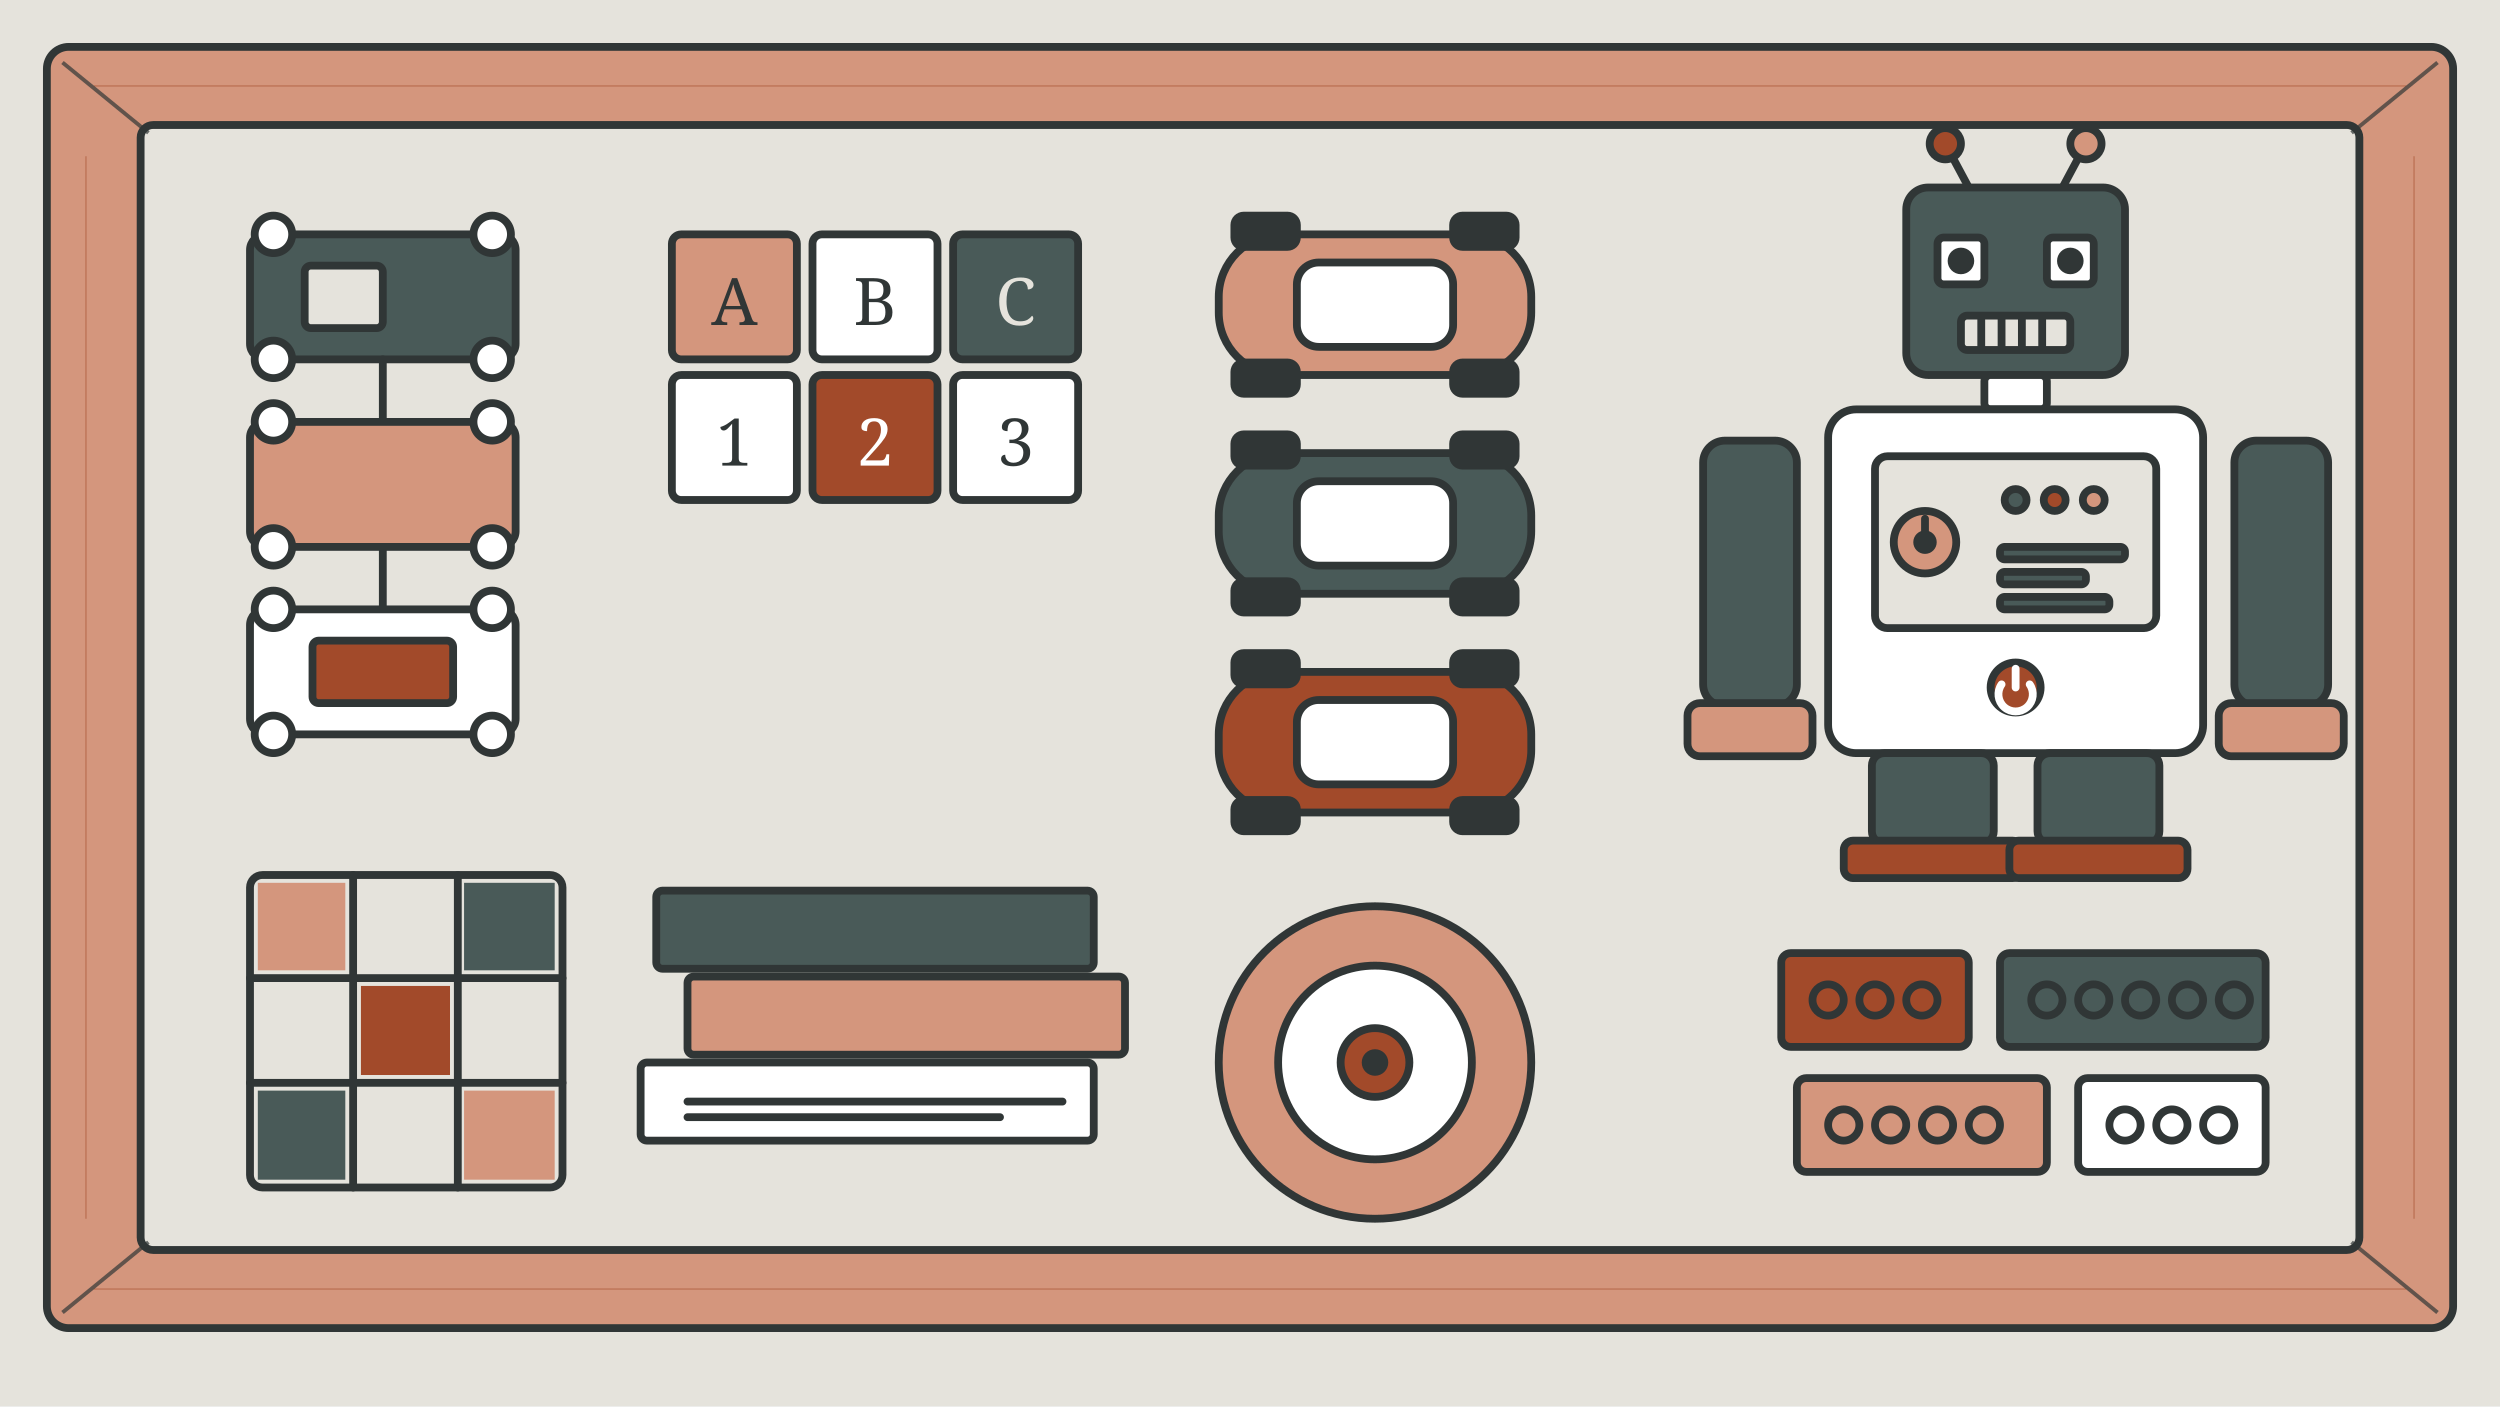
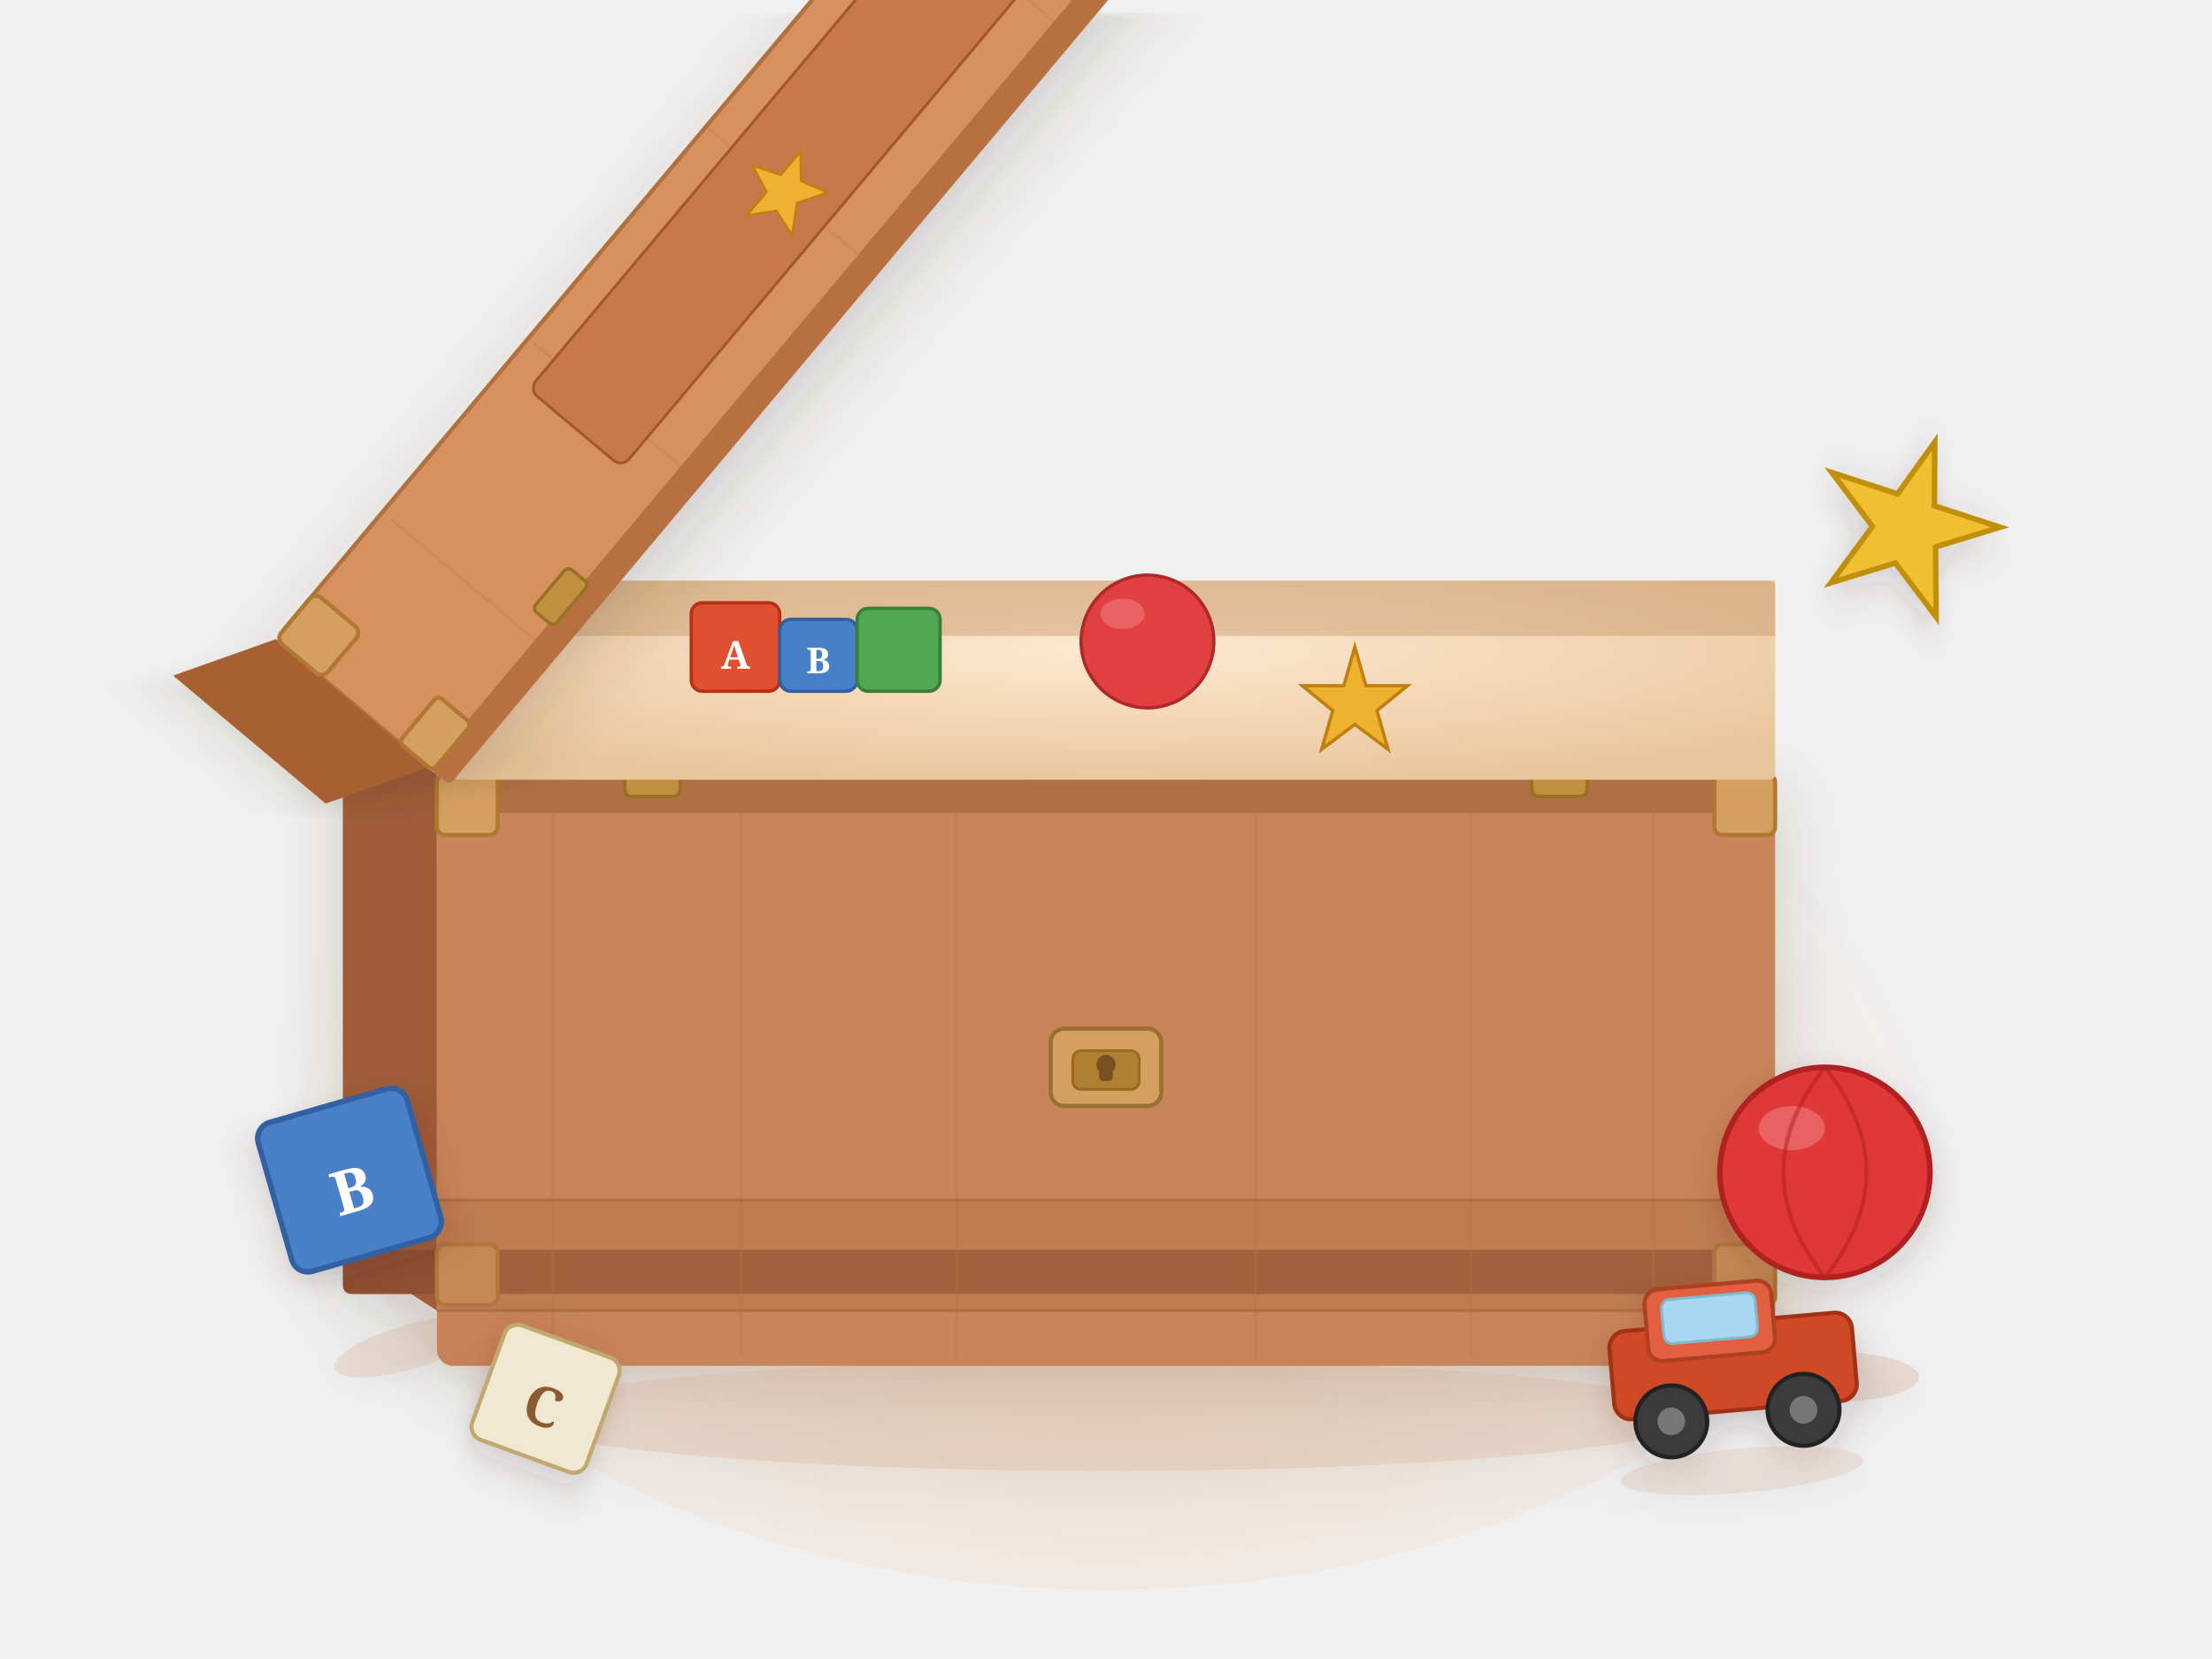
- <svg xmlns="http://www.w3.org/2000/svg" viewBox="0 0 1600 900" role="img" aria-label="A top-down knolling flat-lay of toys on cream paper: a small train, alphabet blocks, three toy cars, a teddy bear, a Rubik's cube, a stack of books, a spinning top, and a small cluster of building bricks.">
-   <rect width="1600" height="900" fill="#e5e3dc" />
-   <g>
-     <g stroke="#303636" stroke-width="5" stroke-linejoin="round">
-       <rect x="30" y="30" width="1540" height="820" rx="14" fill="#d4967d" />
-       <rect x="90" y="80" width="1420" height="720" rx="8" fill="#e5e3dc" />
+ <svg xmlns="http://www.w3.org/2000/svg" viewBox="0 0 800 600" role="img" aria-label="A wooden toy chest being opened, lid propped up, with colourful toys — a red ball, building blocks, a star, and a small car — tumbling out of the warm glow inside.">
+   <defs>
+     <radialGradient id="glow" cx="50%" cy="65%" r="52%">
+       <stop offset="0%" stop-color="#f2c9a8" stop-opacity="0.55" />
+       <stop offset="100%" stop-color="#f2c9a8" stop-opacity="0" />
+     </radialGradient>
+     <radialGradient id="innerGlow" cx="50%" cy="35%" r="70%">
+       <stop offset="0%" stop-color="#fde8d0" stop-opacity="1" />
+       <stop offset="100%" stop-color="#e8c59a" stop-opacity="1" />
+     </radialGradient>
+     <filter id="sh" x="-25%" y="-15%" width="150%" height="150%">
+       <feDropShadow dx="0" dy="7" stdDeviation="12" flood-color="#4a3220" flood-opacity="0.20" />
+     </filter>
+     <filter id="shSm" x="-30%" y="-20%" width="160%" height="160%">
+       <feDropShadow dx="0" dy="4" stdDeviation="6" flood-color="#4a3220" flood-opacity="0.18" />
+     </filter>
+   </defs>
+   <ellipse cx="400" cy="370" rx="300" ry="205" fill="url(#glow)" />
+   <g filter="url(#sh)">
+     <ellipse cx="400" cy="512" rx="215" ry="20" fill="#c49070" opacity="0.22" />
+     <rect x="158" y="288" width="484" height="206" rx="6" fill="#c8845a" />
+     <rect x="158" y="280" width="484" height="14" rx="3" fill="#b07044" />
+     <polygon points="158,280 124,258 124,452 158,474" fill="#a05c38" />
+     <rect x="124" y="452" width="518" height="16" rx="3" fill="#8f5030" />
+     <g stroke="#b07244" stroke-width="1.1" opacity="0.32" fill="none">
+       <line x1="200" y1="294" x2="200" y2="488" />
+       <line x1="268" y1="292" x2="268" y2="490" />
+       <line x1="346" y1="290" x2="346" y2="492" />
+       <line x1="454" y1="290" x2="454" y2="492" />
+       <line x1="532" y1="292" x2="532" y2="490" />
+       <line x1="598" y1="294" x2="598" y2="488" />
    </g>
-     <g stroke="#a24a2a" stroke-width="1.2" opacity="0.35" fill="none">
-       <line x1="60" y1="55" x2="1540" y2="55" />
-       <line x1="60" y1="825" x2="1540" y2="825" />
-       <line x1="55" y1="100" x2="55" y2="780" />
-       <line x1="1545" y1="100" x2="1545" y2="780" />
+     <g fill="#d4a060" stroke="#b07830" stroke-width="1.5">
+       <rect x="158" y="280" width="22" height="22" rx="3" />
+       <rect x="620" y="280" width="22" height="22" rx="3" />
+       <rect x="158" y="450" width="22" height="22" rx="3" />
+       <rect x="620" y="450" width="22" height="22" rx="3" />
    </g>
-     <g stroke="#303636" stroke-width="2.5" fill="none" opacity="0.7">
-       <line x1="40" y1="40" x2="95" y2="85" />
-       <line x1="1560" y1="40" x2="1505" y2="85" />
-       <line x1="40" y1="840" x2="95" y2="795" />
-       <line x1="1560" y1="840" x2="1505" y2="795" />
-     </g>
-     <g stroke="#303636" stroke-width="5" stroke-linecap="round" stroke-linejoin="round" transform="translate(0, 70)">
-       <rect x="160" y="80" width="170" height="80" rx="10" fill="#495a58" />
-       <rect x="195" y="100" width="50" height="40" rx="4" fill="#e5e3dc" />
-       <circle cx="175" cy="80" r="12" fill="#fff" />
-       <circle cx="315" cy="80" r="12" fill="#fff" />
-       <circle cx="175" cy="160" r="12" fill="#fff" />
-       <circle cx="315" cy="160" r="12" fill="#fff" />
-       <line x1="245" y1="160" x2="245" y2="200" />
-       <rect x="160" y="200" width="170" height="80" rx="10" fill="#d4967d" />
-       <line x1="245" y1="200" x2="245" y2="280" stroke="#303636" opacity="0" />
-       <circle cx="175" cy="200" r="12" fill="#fff" />
-       <circle cx="315" cy="200" r="12" fill="#fff" />
-       <circle cx="175" cy="280" r="12" fill="#fff" />
-       <circle cx="315" cy="280" r="12" fill="#fff" />
-       <line x1="245" y1="280" x2="245" y2="320" />
-       <rect x="160" y="320" width="170" height="80" rx="10" fill="#fff" />
-       <rect x="200" y="340" width="90" height="40" rx="4" fill="#a24a2a" />
-       <circle cx="175" cy="320" r="12" fill="#fff" />
-       <circle cx="315" cy="320" r="12" fill="#fff" />
-       <circle cx="175" cy="400" r="12" fill="#fff" />
-       <circle cx="315" cy="400" r="12" fill="#fff" />
-       <rect x="165" y="495" width="56" height="56" fill="#d4967d" stroke="none" />
-       <rect x="297" y="495" width="58" height="56" fill="#495a58" stroke="none" />
-       <rect x="231" y="561" width="57" height="57" fill="#a24a2a" stroke="none" />
-       <rect x="165" y="628" width="56" height="57" fill="#495a58" stroke="none" />
-       <rect x="297" y="628" width="58" height="57" fill="#d4967d" stroke="none" />
-       <rect x="160" y="490" width="200" height="200" rx="8" fill="none" />
-       <line x1="160" y1="556" x2="360" y2="556" />
-       <line x1="160" y1="623" x2="360" y2="623" />
-       <line x1="226" y1="490" x2="226" y2="690" />
-       <line x1="293" y1="490" x2="293" y2="690" />
-       <rect x="430" y="80" width="80" height="80" rx="6" fill="#d4967d" />
-       <rect x="520" y="80" width="80" height="80" rx="6" fill="#fff" />
-       <rect x="610" y="80" width="80" height="80" rx="6" fill="#495a58" />
-       <rect x="430" y="170" width="80" height="80" rx="6" fill="#fff" />
-       <rect x="520" y="170" width="80" height="80" rx="6" fill="#a24a2a" />
-       <rect x="610" y="170" width="80" height="80" rx="6" fill="#fff" />
-       <g font-family="Libre Baskerville, Georgia, serif" font-size="42" text-anchor="middle" stroke="none">
-         <text x="470" y="138" fill="#303636">A</text>
-         <text x="560" y="138" fill="#303636">B</text>
-         <text x="650" y="138" fill="#e5e3dc">C</text>
-         <text x="470" y="228" fill="#303636">1</text>
-         <text x="560" y="228" fill="#fff">2</text>
-         <text x="650" y="228" fill="#303636">3</text>
-       </g>
-       <rect x="420" y="500" width="280" height="50" rx="4" fill="#495a58" />
-       <rect x="440" y="555" width="280" height="50" rx="4" fill="#d4967d" />
-       <rect x="410" y="610" width="290" height="50" rx="4" fill="#fff" />
-       <line x1="440" y1="635" x2="680" y2="635" />
-       <line x1="440" y1="645" x2="640" y2="645" />
-       <rect x="780" y="80" width="200" height="90" rx="40" fill="#d4967d" />
-       <rect x="830" y="98" width="100" height="54" rx="14" fill="#fff" />
-       <rect x="790" y="68" width="40" height="20" rx="6" fill="#303636" />
-       <rect x="930" y="68" width="40" height="20" rx="6" fill="#303636" />
-       <rect x="790" y="162" width="40" height="20" rx="6" fill="#303636" />
-       <rect x="930" y="162" width="40" height="20" rx="6" fill="#303636" />
-       <rect x="780" y="220" width="200" height="90" rx="40" fill="#495a58" />
-       <rect x="830" y="238" width="100" height="54" rx="14" fill="#fff" />
-       <rect x="790" y="208" width="40" height="20" rx="6" fill="#303636" />
-       <rect x="930" y="208" width="40" height="20" rx="6" fill="#303636" />
-       <rect x="790" y="302" width="40" height="20" rx="6" fill="#303636" />
-       <rect x="930" y="302" width="40" height="20" rx="6" fill="#303636" />
-       <rect x="780" y="360" width="200" height="90" rx="40" fill="#a24a2a" />
-       <rect x="830" y="378" width="100" height="54" rx="14" fill="#fff" />
-       <rect x="790" y="348" width="40" height="20" rx="6" fill="#303636" />
-       <rect x="930" y="348" width="40" height="20" rx="6" fill="#303636" />
-       <rect x="790" y="442" width="40" height="20" rx="6" fill="#303636" />
-       <rect x="930" y="442" width="40" height="20" rx="6" fill="#303636" />
-       <circle cx="880" cy="610" r="100" fill="#d4967d" />
-       <circle cx="880" cy="610" r="62" fill="#fff" />
-       <circle cx="880" cy="610" r="22" fill="#a24a2a" />
-       <circle cx="880" cy="610" r="6" fill="#303636" />
-       <line x1="1260" y1="50" x2="1245" y2="22" />
-       <circle cx="1245" cy="22" r="10" fill="#a24a2a" />
-       <line x1="1320" y1="50" x2="1335" y2="22" />
-       <circle cx="1335" cy="22" r="10" fill="#d4967d" />
-       <rect x="1220" y="50" width="140" height="120" rx="14" fill="#495a58" />
-       <rect x="1240" y="82" width="30" height="30" rx="4" fill="#fff" />
-       <circle cx="1255" cy="97" r="6" fill="#303636" />
-       <rect x="1310" y="82" width="30" height="30" rx="4" fill="#fff" />
-       <circle cx="1325" cy="97" r="6" fill="#303636" />
-       <rect x="1255" y="132" width="70" height="22" rx="4" fill="#e5e3dc" />
-       <line x1="1268" y1="134" x2="1268" y2="152" />
-       <line x1="1281" y1="134" x2="1281" y2="152" />
-       <line x1="1294" y1="134" x2="1294" y2="152" />
-       <line x1="1307" y1="134" x2="1307" y2="152" />
-       <rect x="1270" y="170" width="40" height="22" rx="4" fill="#fff" />
-       <rect x="1170" y="192" width="240" height="220" rx="18" fill="#fff" />
-       <rect x="1200" y="222" width="180" height="110" rx="8" fill="#e5e3dc" />
-       <circle cx="1232" cy="277" r="20" fill="#d4967d" />
-       <circle cx="1232" cy="277" r="5" fill="#303636" />
-       <line x1="1232" y1="277" x2="1232" y2="262" />
-       <circle cx="1290" cy="250" r="7" fill="#495a58" />
-       <circle cx="1315" cy="250" r="7" fill="#a24a2a" />
-       <circle cx="1340" cy="250" r="7" fill="#d4967d" />
-       <rect x="1280" y="280" width="80" height="8" rx="3" fill="#495a58" />
-       <rect x="1280" y="296" width="55" height="8" rx="3" fill="#495a58" />
-       <rect x="1280" y="312" width="70" height="8" rx="3" fill="#495a58" />
-       <circle cx="1290" cy="370" r="16" fill="#a24a2a" />
-       <line x1="1290" y1="358" x2="1290" y2="370" stroke="#fff" />
-       <path d="M 1281 368 A 11 11 0 1 0 1299 368" fill="none" stroke="#fff" />
-       <rect x="1090" y="212" width="60" height="170" rx="14" fill="#495a58" />
-       <rect x="1080" y="380" width="80" height="34" rx="8" fill="#d4967d" />
-       <rect x="1430" y="212" width="60" height="170" rx="14" fill="#495a58" />
-       <rect x="1420" y="380" width="80" height="34" rx="8" fill="#d4967d" />
-       <rect x="1198" y="412" width="78" height="58" rx="8" fill="#495a58" />
-       <rect x="1304" y="412" width="78" height="58" rx="8" fill="#495a58" />
-       <rect x="1180" y="468" width="114" height="24" rx="6" fill="#a24a2a" />
-       <rect x="1286" y="468" width="114" height="24" rx="6" fill="#a24a2a" />
-       <rect x="1140" y="540" width="120" height="60" rx="6" fill="#a24a2a" />
-       <circle cx="1170" cy="570" r="10" fill="#a24a2a" />
-       <circle cx="1200" cy="570" r="10" fill="#a24a2a" />
-       <circle cx="1230" cy="570" r="10" fill="#a24a2a" />
-       <rect x="1280" y="540" width="170" height="60" rx="6" fill="#495a58" />
-       <circle cx="1310" cy="570" r="10" fill="#495a58" />
-       <circle cx="1340" cy="570" r="10" fill="#495a58" />
-       <circle cx="1370" cy="570" r="10" fill="#495a58" />
-       <circle cx="1400" cy="570" r="10" fill="#495a58" />
-       <circle cx="1430" cy="570" r="10" fill="#495a58" />
-       <rect x="1150" y="620" width="160" height="60" rx="6" fill="#d4967d" />
-       <circle cx="1180" cy="650" r="10" fill="#d4967d" />
-       <circle cx="1210" cy="650" r="10" fill="#d4967d" />
-       <circle cx="1240" cy="650" r="10" fill="#d4967d" />
-       <circle cx="1270" cy="650" r="10" fill="#d4967d" />
-       <rect x="1330" y="620" width="120" height="60" rx="6" fill="#fff" />
-       <circle cx="1360" cy="650" r="10" fill="#fff" />
-       <circle cx="1390" cy="650" r="10" fill="#fff" />
-       <circle cx="1420" cy="650" r="10" fill="#fff" />
+     <rect x="158" y="434" width="484" height="40" rx="0" fill="#b57248" opacity="0.50" />
+     <line x1="158" y1="434" x2="642" y2="434" stroke="#9a5c30" stroke-width="1.1" opacity="0.45" />
+     <line x1="158" y1="474" x2="642" y2="474" stroke="#9a5c30" stroke-width="1.1" opacity="0.45" />
+     <rect x="380" y="372" width="40" height="28" rx="5" fill="#d4a060" stroke="#9a7030" stroke-width="1.5" />
+     <rect x="388" y="380" width="24" height="14" rx="3" fill="#b08030" stroke="#9a6820" stroke-width="1" />
+     <circle cx="400" cy="385" r="3.5" fill="#7a5020" />
+     <rect x="397.5" y="385" width="5" height="6" rx="1.5" fill="#7a5020" />
+     <g fill="#c09040" stroke="#9a7020" stroke-width="1.2">
+       <rect x="226" y="277" width="20" height="11" rx="2.5" />
+       <rect x="554" y="277" width="20" height="11" rx="2.5" />
    </g>
  </g>
+   <rect x="164" y="210" width="478" height="72" fill="url(#innerGlow)" rx="2" />
+   <rect x="164" y="210" width="478" height="20" fill="#c09060" opacity="0.40" />
+   <rect x="250" y="218" width="32" height="32" rx="4" fill="#e05030" stroke="#b83018" stroke-width="1.2" />
+   <text x="266" y="237" font-family="Georgia,serif" font-size="14" font-weight="bold" fill="#fff" text-anchor="middle" dominant-baseline="middle">A</text>
+   <rect x="282" y="224" width="28" height="26" rx="4" fill="#4880c8" stroke="#3060a0" stroke-width="1.2" />
+   <text x="296" y="239" font-family="Georgia,serif" font-size="13" font-weight="bold" fill="#fff" text-anchor="middle" dominant-baseline="middle">B</text>
+   <rect x="310" y="220" width="30" height="30" rx="4" fill="#50a850" stroke="#388038" stroke-width="1.2" />
+   <circle cx="415" cy="232" r="24" fill="#e04040" stroke="#b02828" stroke-width="1.2" />
+   <ellipse cx="406" cy="222" rx="8" ry="5.5" fill="#f08080" opacity="0.55" />
+   <polygon points="490,234 494,248 509,248 498,257 502,271 490,262 478,271 482,257 471,248 486,248" fill="#f0b030" stroke="#c08010" stroke-width="1.2" />
+   <g transform="translate(158,280) rotate(-50) translate(-158,-280)" filter="url(#sh)">
+     <rect x="158" y="204" width="484" height="76" rx="6" fill="#d8905e" stroke="#b07040" stroke-width="1.5" />
+     <rect x="158" y="276" width="484" height="10" rx="2" fill="#b87040" />
+     <polygon points="158,204 124,184 124,256 158,276" fill="#a86030" />
+     <g stroke="#be7848" stroke-width="1" opacity="0.28" fill="none">
+       <line x1="218" y1="208" x2="218" y2="276" />
+       <line x1="300" y1="206" x2="300" y2="278" />
+       <line x1="400" y1="204" x2="400" y2="280" />
+       <line x1="510" y1="206" x2="510" y2="278" />
+       <line x1="585" y1="208" x2="585" y2="276" />
+     </g>
+     <g fill="#d4a060" stroke="#b07830" stroke-width="1.5">
+       <rect x="158" y="204" width="22" height="22" rx="3" />
+       <rect x="620" y="204" width="22" height="22" rx="3" />
+       <rect x="158" y="262" width="22" height="16" rx="2" />
+       <rect x="620" y="262" width="22" height="16" rx="2" />
+     </g>
+     <rect x="286" y="216" width="228" height="44" rx="4" fill="#c87848" stroke="#a05828" stroke-width="1" />
+     <polygon points="400,226 404,236 415,236 407,243 410,253 400,247 390,253 393,243 385,236 396,236" fill="#f0b030" stroke="#c08010" stroke-width="0.8" />
+     <g fill="#c09040" stroke="#9a7020" stroke-width="1.2">
+       <rect x="226" y="268" width="20" height="10" rx="2" />
+       <rect x="554" y="268" width="20" height="10" rx="2" />
+     </g>
+   </g>
+   <g filter="url(#shSm)">
+     <ellipse cx="664" cy="498" rx="30" ry="9" fill="#c08060" opacity="0.20" />
+     <circle cx="660" cy="424" r="38" fill="#e03838" stroke="#b02020" stroke-width="2" />
+     <ellipse cx="648" cy="408" rx="12" ry="8" fill="#f08888" opacity="0.52" />
+     <path d="M660,386 Q690,424 660,462" fill="none" stroke="#b02020" stroke-width="1.5" opacity="0.5" />
+     <path d="M660,386 Q630,424 660,462" fill="none" stroke="#b02020" stroke-width="1.5" opacity="0.5" />
+   </g>
+   <g filter="url(#shSm)" transform="rotate(-16, 130, 432)">
+     <ellipse cx="132" cy="490" rx="28" ry="8" fill="#c08060" opacity="0.18" />
+     <rect x="100" y="398" width="56" height="56" rx="6" fill="#4880c8" stroke="#3060a0" stroke-width="2" />
+     <text x="128" y="430" font-family="Georgia,serif" font-size="22" font-weight="bold" fill="#fff" text-anchor="middle" dominant-baseline="middle">B</text>
+   </g>
+   <g filter="url(#shSm)" transform="rotate(18, 688, 196)">
+     <polygon points="688,158 695,180 720,180 700,194 708,218 688,204 668,218 676,194 656,180 681,180" fill="#f0c030" stroke="#c09010" stroke-width="2" />
+   </g>
+   <g transform="translate(580, 464) rotate(-5)" filter="url(#shSm)">
+     <ellipse cx="44" cy="72" rx="44" ry="8" fill="#c08060" opacity="0.16" />
+     <rect x="0" y="18" width="88" height="32" rx="6" fill="#d04828" stroke="#a03018" stroke-width="1.5" />
+     <rect x="14" y="4" width="46" height="26" rx="5" fill="#e06040" stroke="#b04020" stroke-width="1.5" />
+     <rect x="20" y="8" width="34" height="16" rx="3" fill="#a8d8f0" stroke="#80b8d0" stroke-width="1" />
+     <circle cx="20" cy="52" r="13" fill="#3a3a3a" stroke="#222" stroke-width="1.5" />
+     <circle cx="68" cy="52" r="13" fill="#3a3a3a" stroke="#222" stroke-width="1.5" />
+     <circle cx="20" cy="52" r="5" fill="#777" />
+     <circle cx="68" cy="52" r="5" fill="#777" />
+   </g>
+   <g filter="url(#shSm)" transform="rotate(20, 198, 504)">
+     <rect x="176" y="484" width="44" height="44" rx="5" fill="#f0e8d0" stroke="#c0a870" stroke-width="1.5" />
+     <text x="198" y="509" font-family="Georgia,serif" font-size="20" font-weight="bold" fill="#8a5c30" text-anchor="middle" dominant-baseline="middle">C</text>
+   </g>
</svg>
